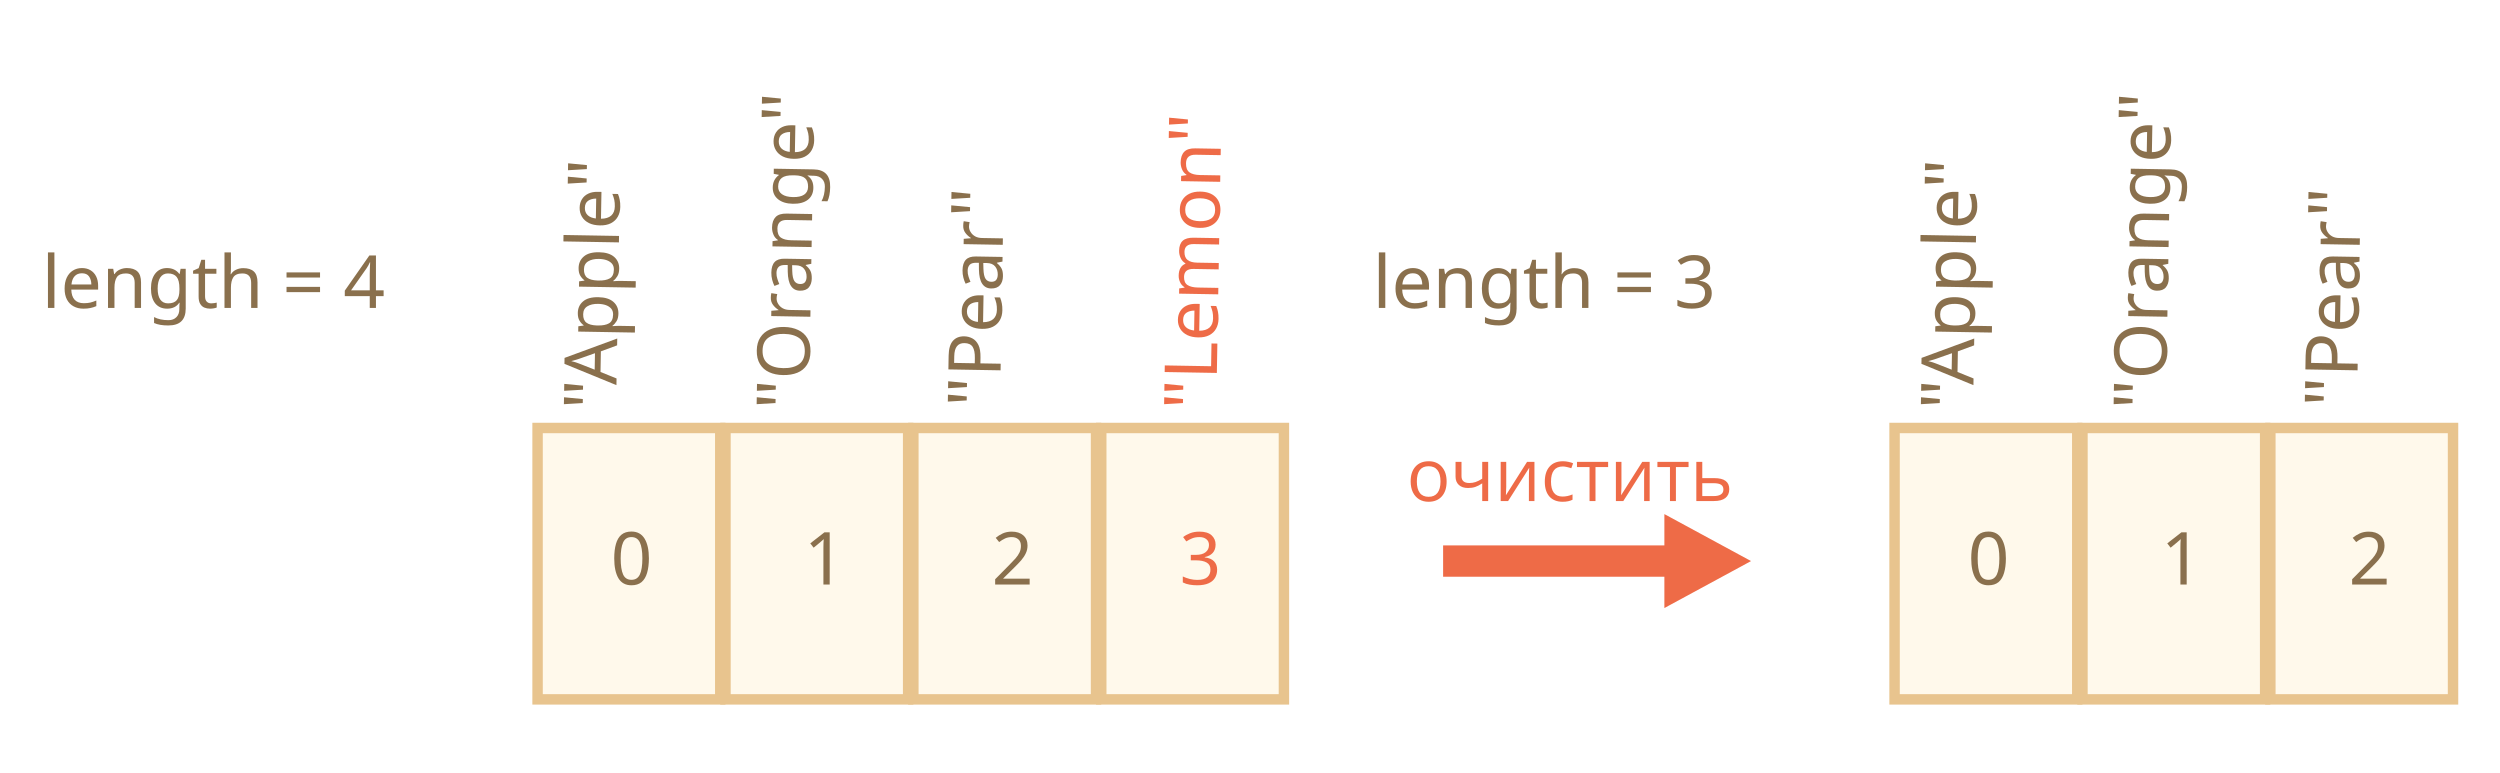
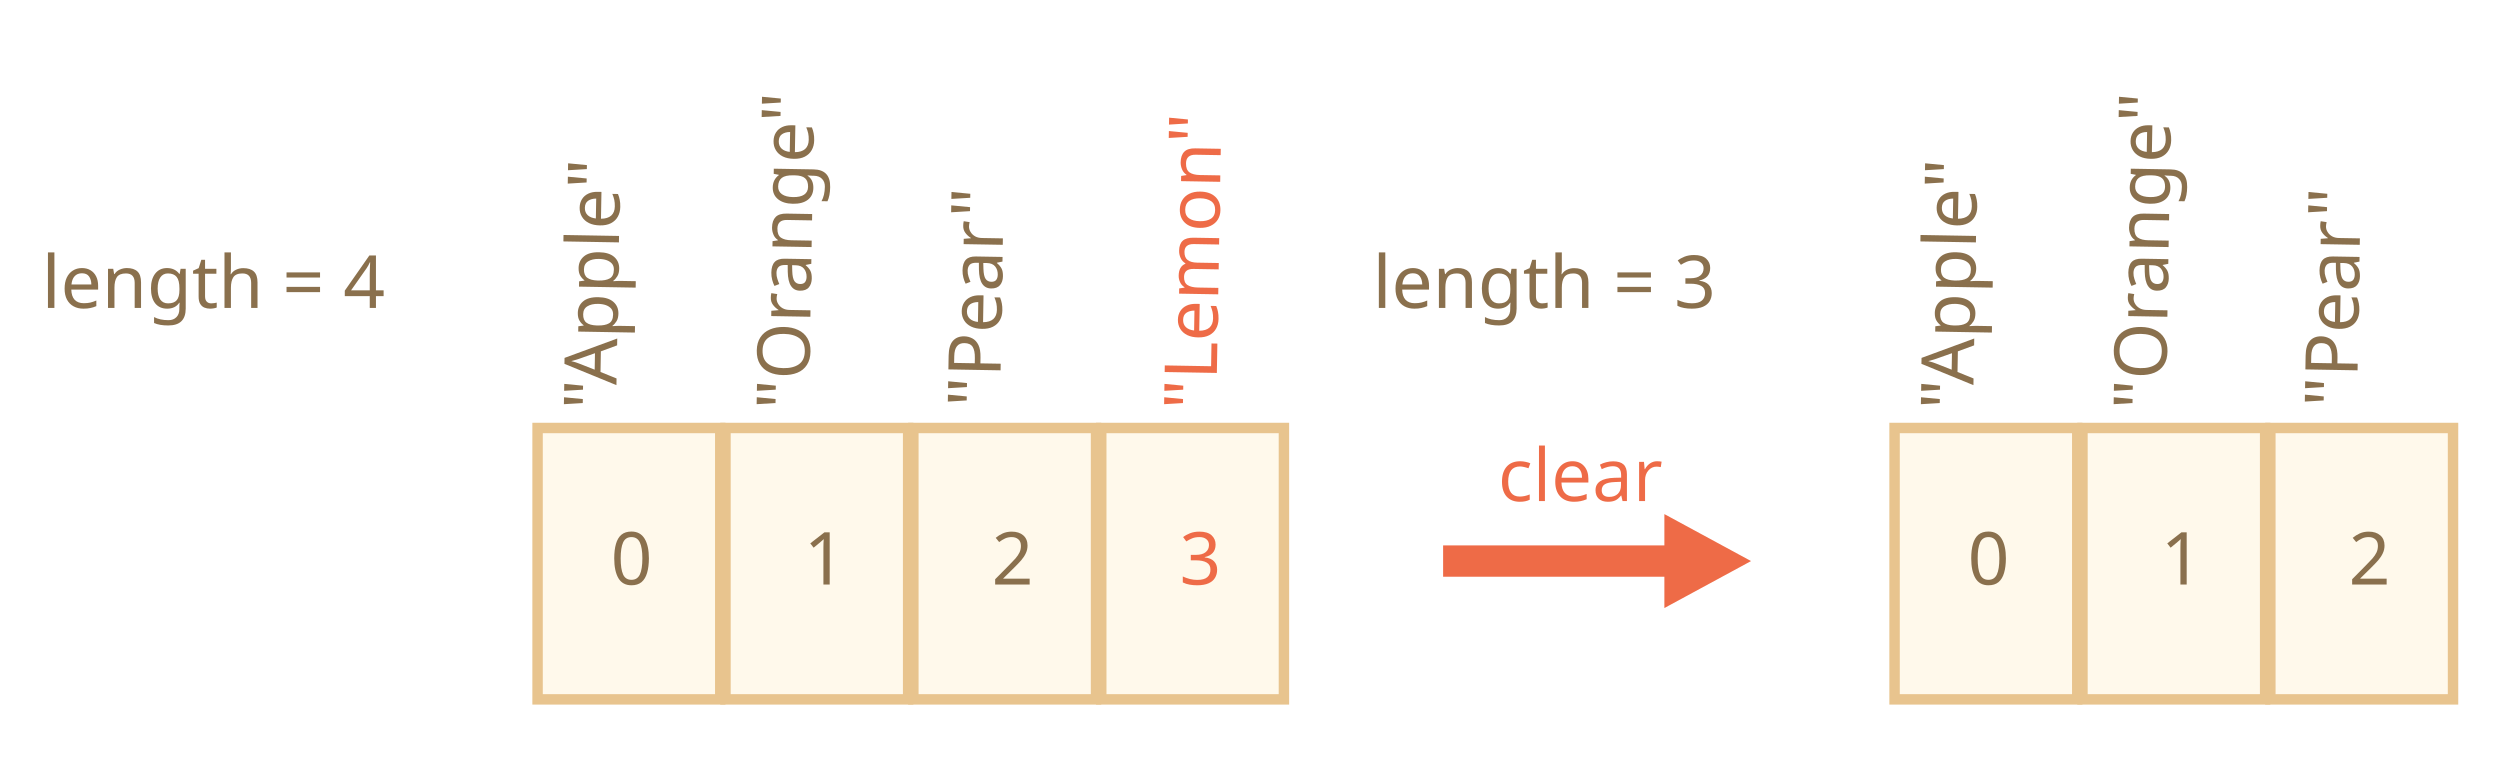
<svg xmlns="http://www.w3.org/2000/svg" width="479px" height="148px" viewBox="0 0 479 148" version="1.1">
  <g id="array" stroke="none" stroke-width="1" fill="none" fill-rule="evenodd">
    <g id="array-pop.svg">
      <rect id="Rectangle-1" stroke="#E8C48E" stroke-width="2" fill="#FFF9EB" x="103" y="82" width="35" height="52" />
      <rect id="Rectangle-2" stroke="#E8C48E" stroke-width="2" fill="#FFF9EB" x="139" y="82" width="35" height="52" />
      <text id="0" font-family="PTMono-Regular, PT Mono" font-size="14" font-weight="normal" fill="#8A704D">
        <tspan x="117" y="112">0</tspan>
      </text>
      <text id="1" font-family="PTMono-Regular, PT Mono" font-size="14" font-weight="normal" fill="#8A704D">
        <tspan x="154" y="112">1</tspan>
      </text>
      <rect id="Rectangle-3" stroke="#E8C48E" stroke-width="2" fill="#FFF9EB" x="175" y="82" width="35" height="52" />
      <text id="2" font-family="PTMono-Regular, PT Mono" font-size="14" font-weight="normal" fill="#8A704D">
        <tspan x="190" y="112">2</tspan>
      </text>
      <rect id="Rectangle-4" stroke="#E8C48E" stroke-width="2" fill="#FFF9EB" x="211" y="82" width="35" height="52" />
      <text id="3" font-family="PTMono-Regular, PT Mono" font-size="14" font-weight="normal" fill="#EE6B47">
        <tspan x="226" y="112">3</tspan>
      </text>
      <text id="&quot;Apple&quot;" transform="translate(114.0441, 48.94802) rotate(-89) translate(-114.0441, -48.94802) " font-family="PTMono-Regular, PT Mono" font-size="14" font-weight="normal" fill="#8A704D">
        <tspan x="84.544" y="53.448">"Apple"</tspan>
      </text>
      <text id="&quot;Orange&quot;" transform="translate(151.0528, 44.4481) rotate(-89) translate(-151.0528, -44.4481) " font-family="PTMono-Regular, PT Mono" font-size="14" font-weight="normal" fill="#8A704D">
        <tspan x="117.053" y="48.948">"Orange"</tspan>
      </text>
      <text id="&quot;Pear&quot;" transform="translate(187.5354, 52.44795) rotate(-89) translate(-187.5354, -52.44795) " font-family="PTMono-Regular, PT Mono" font-size="14" font-weight="normal" fill="#8A704D">
        <tspan x="162.035" y="56.948">"Pear"</tspan>
      </text>
      <text id="&quot;Lemon&quot;" transform="translate(229.0441, 48.94802) rotate(-89) translate(-229.0441, -48.94802) " font-family="PTMono-Regular, PT Mono" font-size="14" font-weight="normal" fill="#EE6B47">
        <tspan x="199.544" y="53.448">"Lemon"</tspan>
      </text>
      <text id="length-=-4" font-family="PTMono-Regular, PT Mono" font-size="14" font-weight="normal" fill="#8A704D">
        <tspan x="8" y="59">length = 4</tspan>
      </text>
      <polygon id="Shape" fill="#EE6B47" transform="translate(306, 107.5) rotate(-90) translate(-306, -107.5) " points="306 137 315 120.394 309 120.394 309 78 303 78 303 120.394 297 120.394" />
      <text id="clear" font-family="OpenSans-Regular, Open Sans" font-size="14" font-weight="normal" fill="#EE6B47">
-         <tspan x="269.5" y="96">очистить</tspan>
+         <tspan x="287" y="96">clear</tspan>
      </text>
      <rect id="Rectangle-7" stroke="#E8C48E" stroke-width="2" fill="#FFF9EB" x="363" y="82" width="35" height="52" />
      <rect id="Rectangle-5" stroke="#E8C48E" stroke-width="2" fill="#FFF9EB" x="399" y="82" width="35" height="52" />
      <text id="-1" font-family="PTMono-Regular, PT Mono" font-size="14" font-weight="normal" fill="#8A704D">
        <tspan x="377" y="112">0</tspan>
      </text>
      <text id="-2" font-family="PTMono-Regular, PT Mono" font-size="14" font-weight="normal" fill="#8A704D">
        <tspan x="414" y="112">1</tspan>
      </text>
      <rect id="Rectangle-6" stroke="#E8C48E" stroke-width="2" fill="#FFF9EB" x="435" y="82" width="35" height="52" />
      <text id="-3" font-family="PTMono-Regular, PT Mono" font-size="14" font-weight="normal" fill="#8A704D">
        <tspan x="450" y="112">2</tspan>
      </text>
      <text id="&quot;Apple&quot;" transform="translate(374.0441, 48.94802) rotate(-89) translate(-374.0441, -48.94802) " font-family="PTMono-Regular, PT Mono" font-size="14" font-weight="normal" fill="#8A704D">
        <tspan x="344.544" y="53.448">"Apple"</tspan>
      </text>
      <text id="&quot;Orange&quot;" transform="translate(411.0528, 44.4481) rotate(-89) translate(-411.0528, -44.4481) " font-family="PTMono-Regular, PT Mono" font-size="14" font-weight="normal" fill="#8A704D">
        <tspan x="377.053" y="48.948">"Orange"</tspan>
      </text>
      <text id="&quot;Pear&quot;" transform="translate(447.5354, 52.44795) rotate(-89) translate(-447.5354, -52.44795) " font-family="PTMono-Regular, PT Mono" font-size="14" font-weight="normal" fill="#8A704D">
        <tspan x="422.035" y="56.948">"Pear"</tspan>
      </text>
      <text id="length-=-3" font-family="PTMono-Regular, PT Mono" font-size="14" font-weight="normal" fill="#8A704D">
        <tspan x="263" y="59">length = 3</tspan>
      </text>
    </g>
  </g>
</svg>
